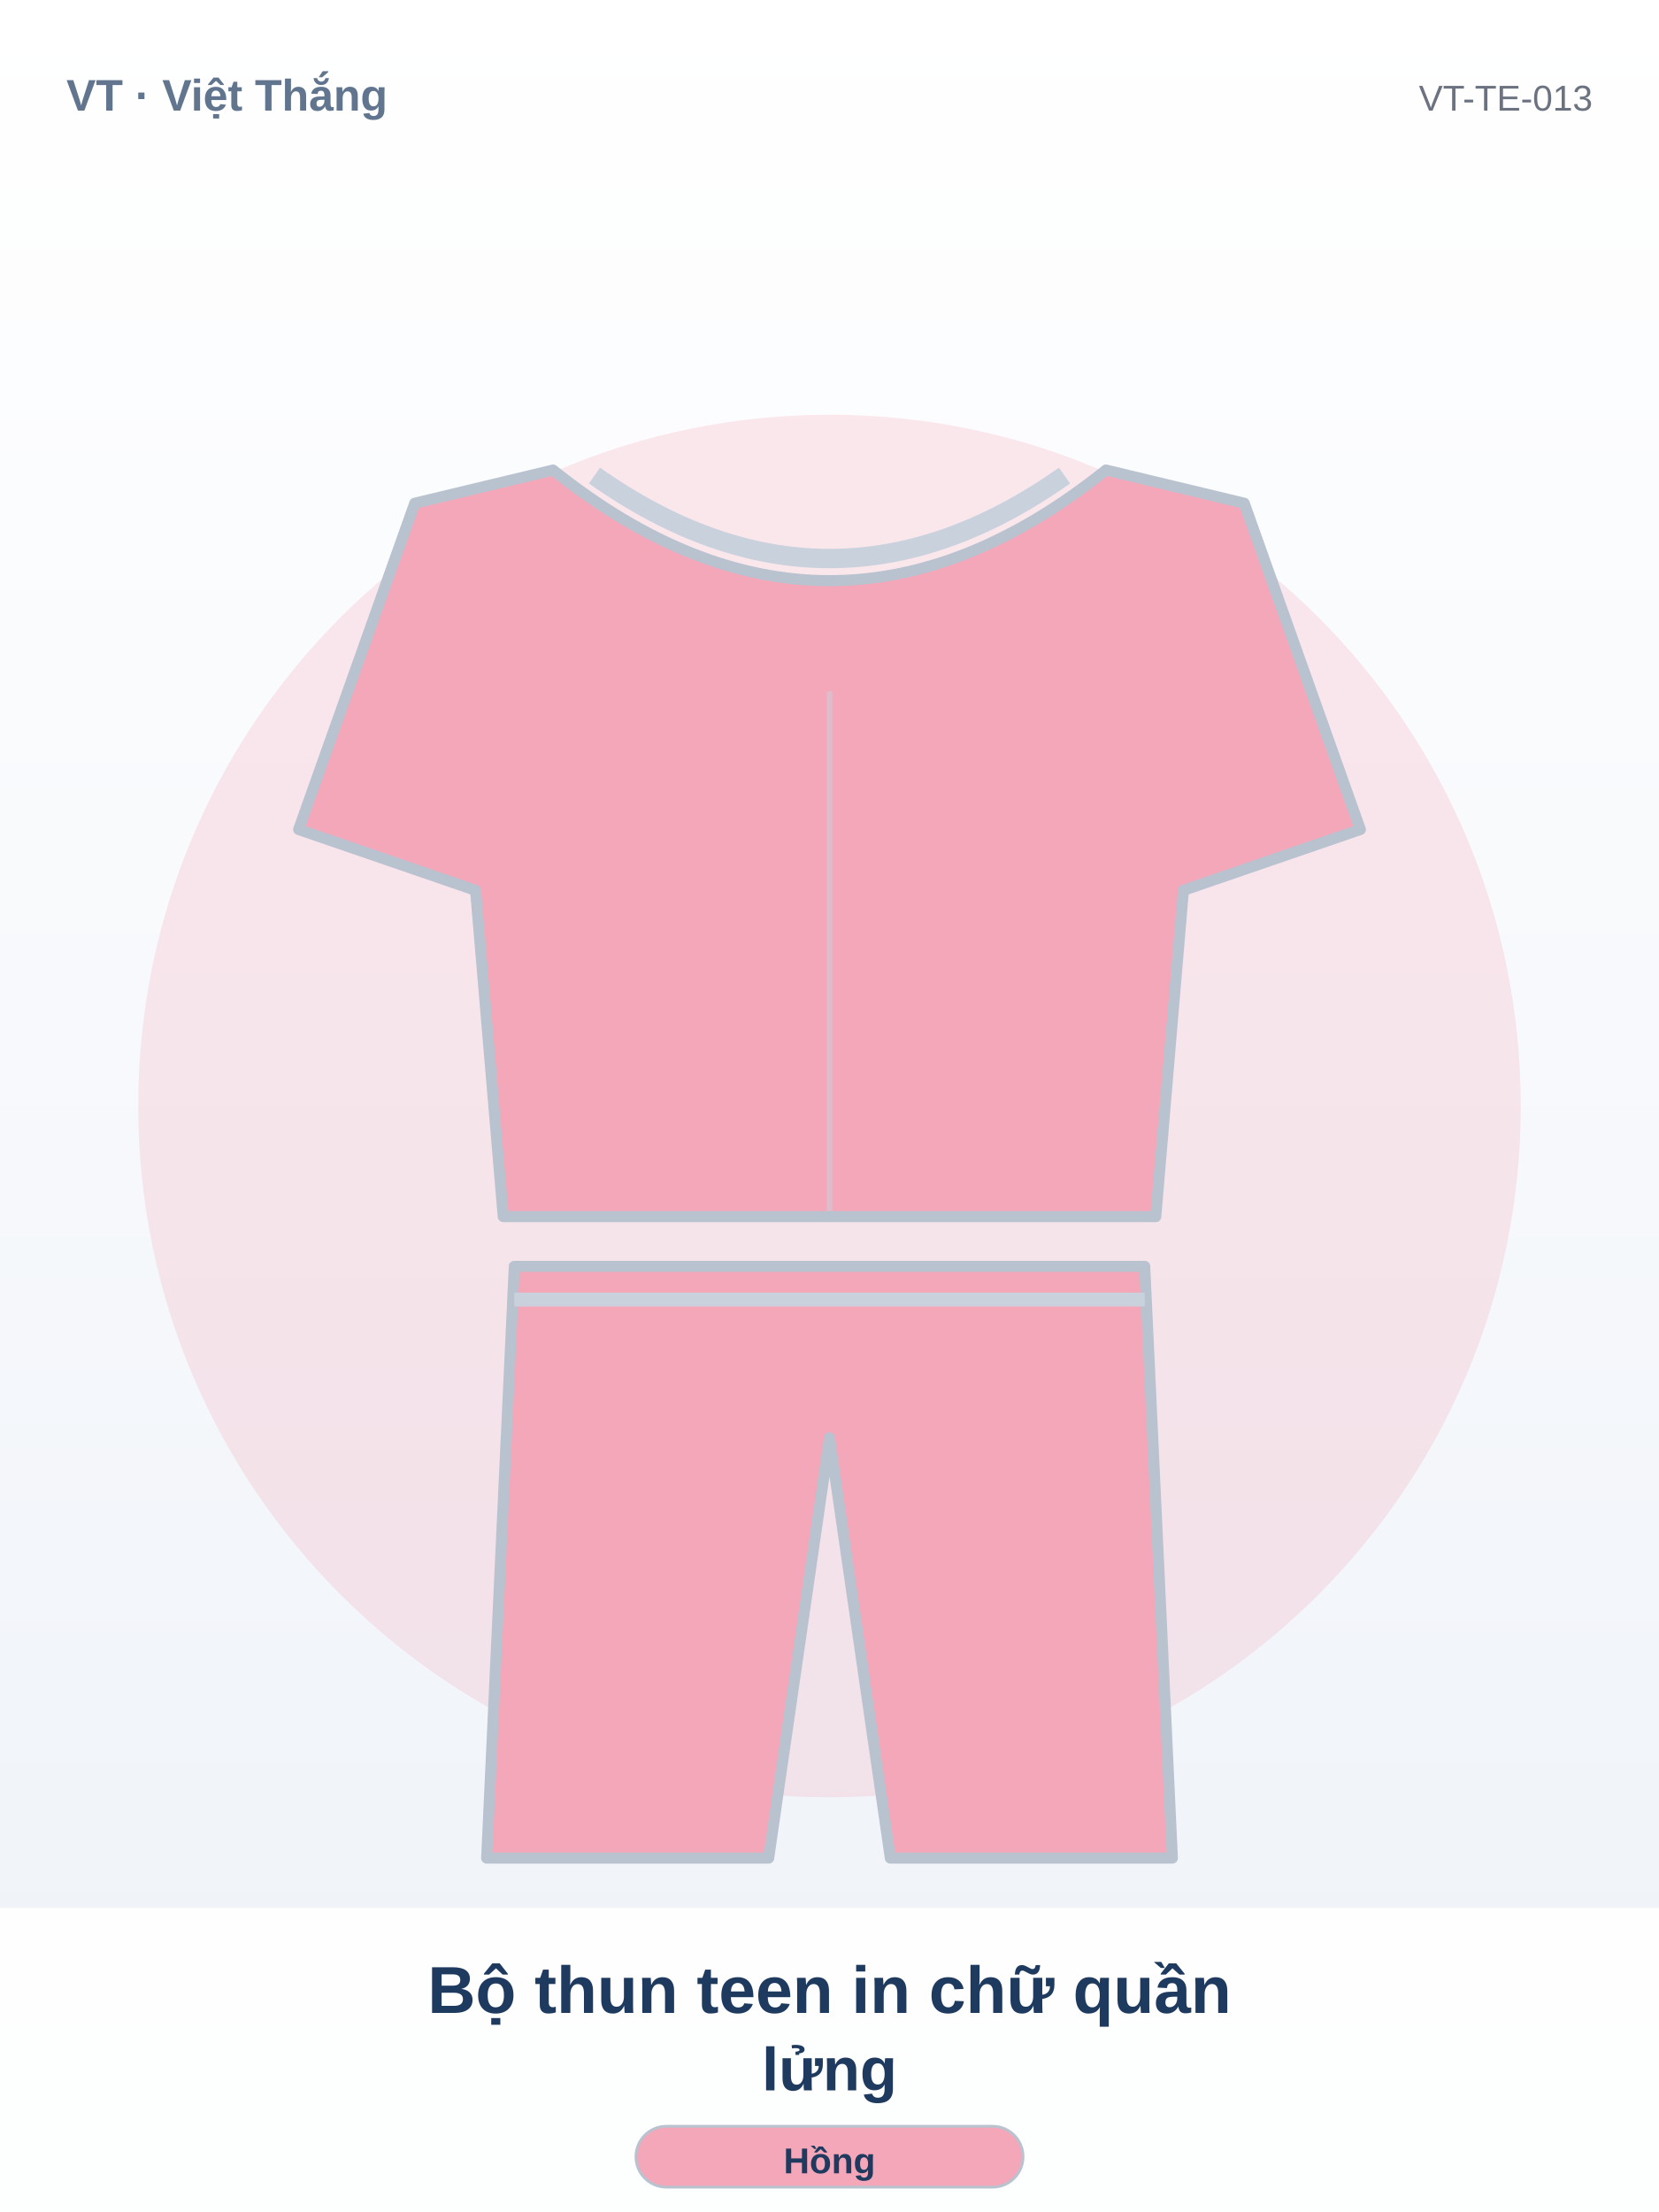
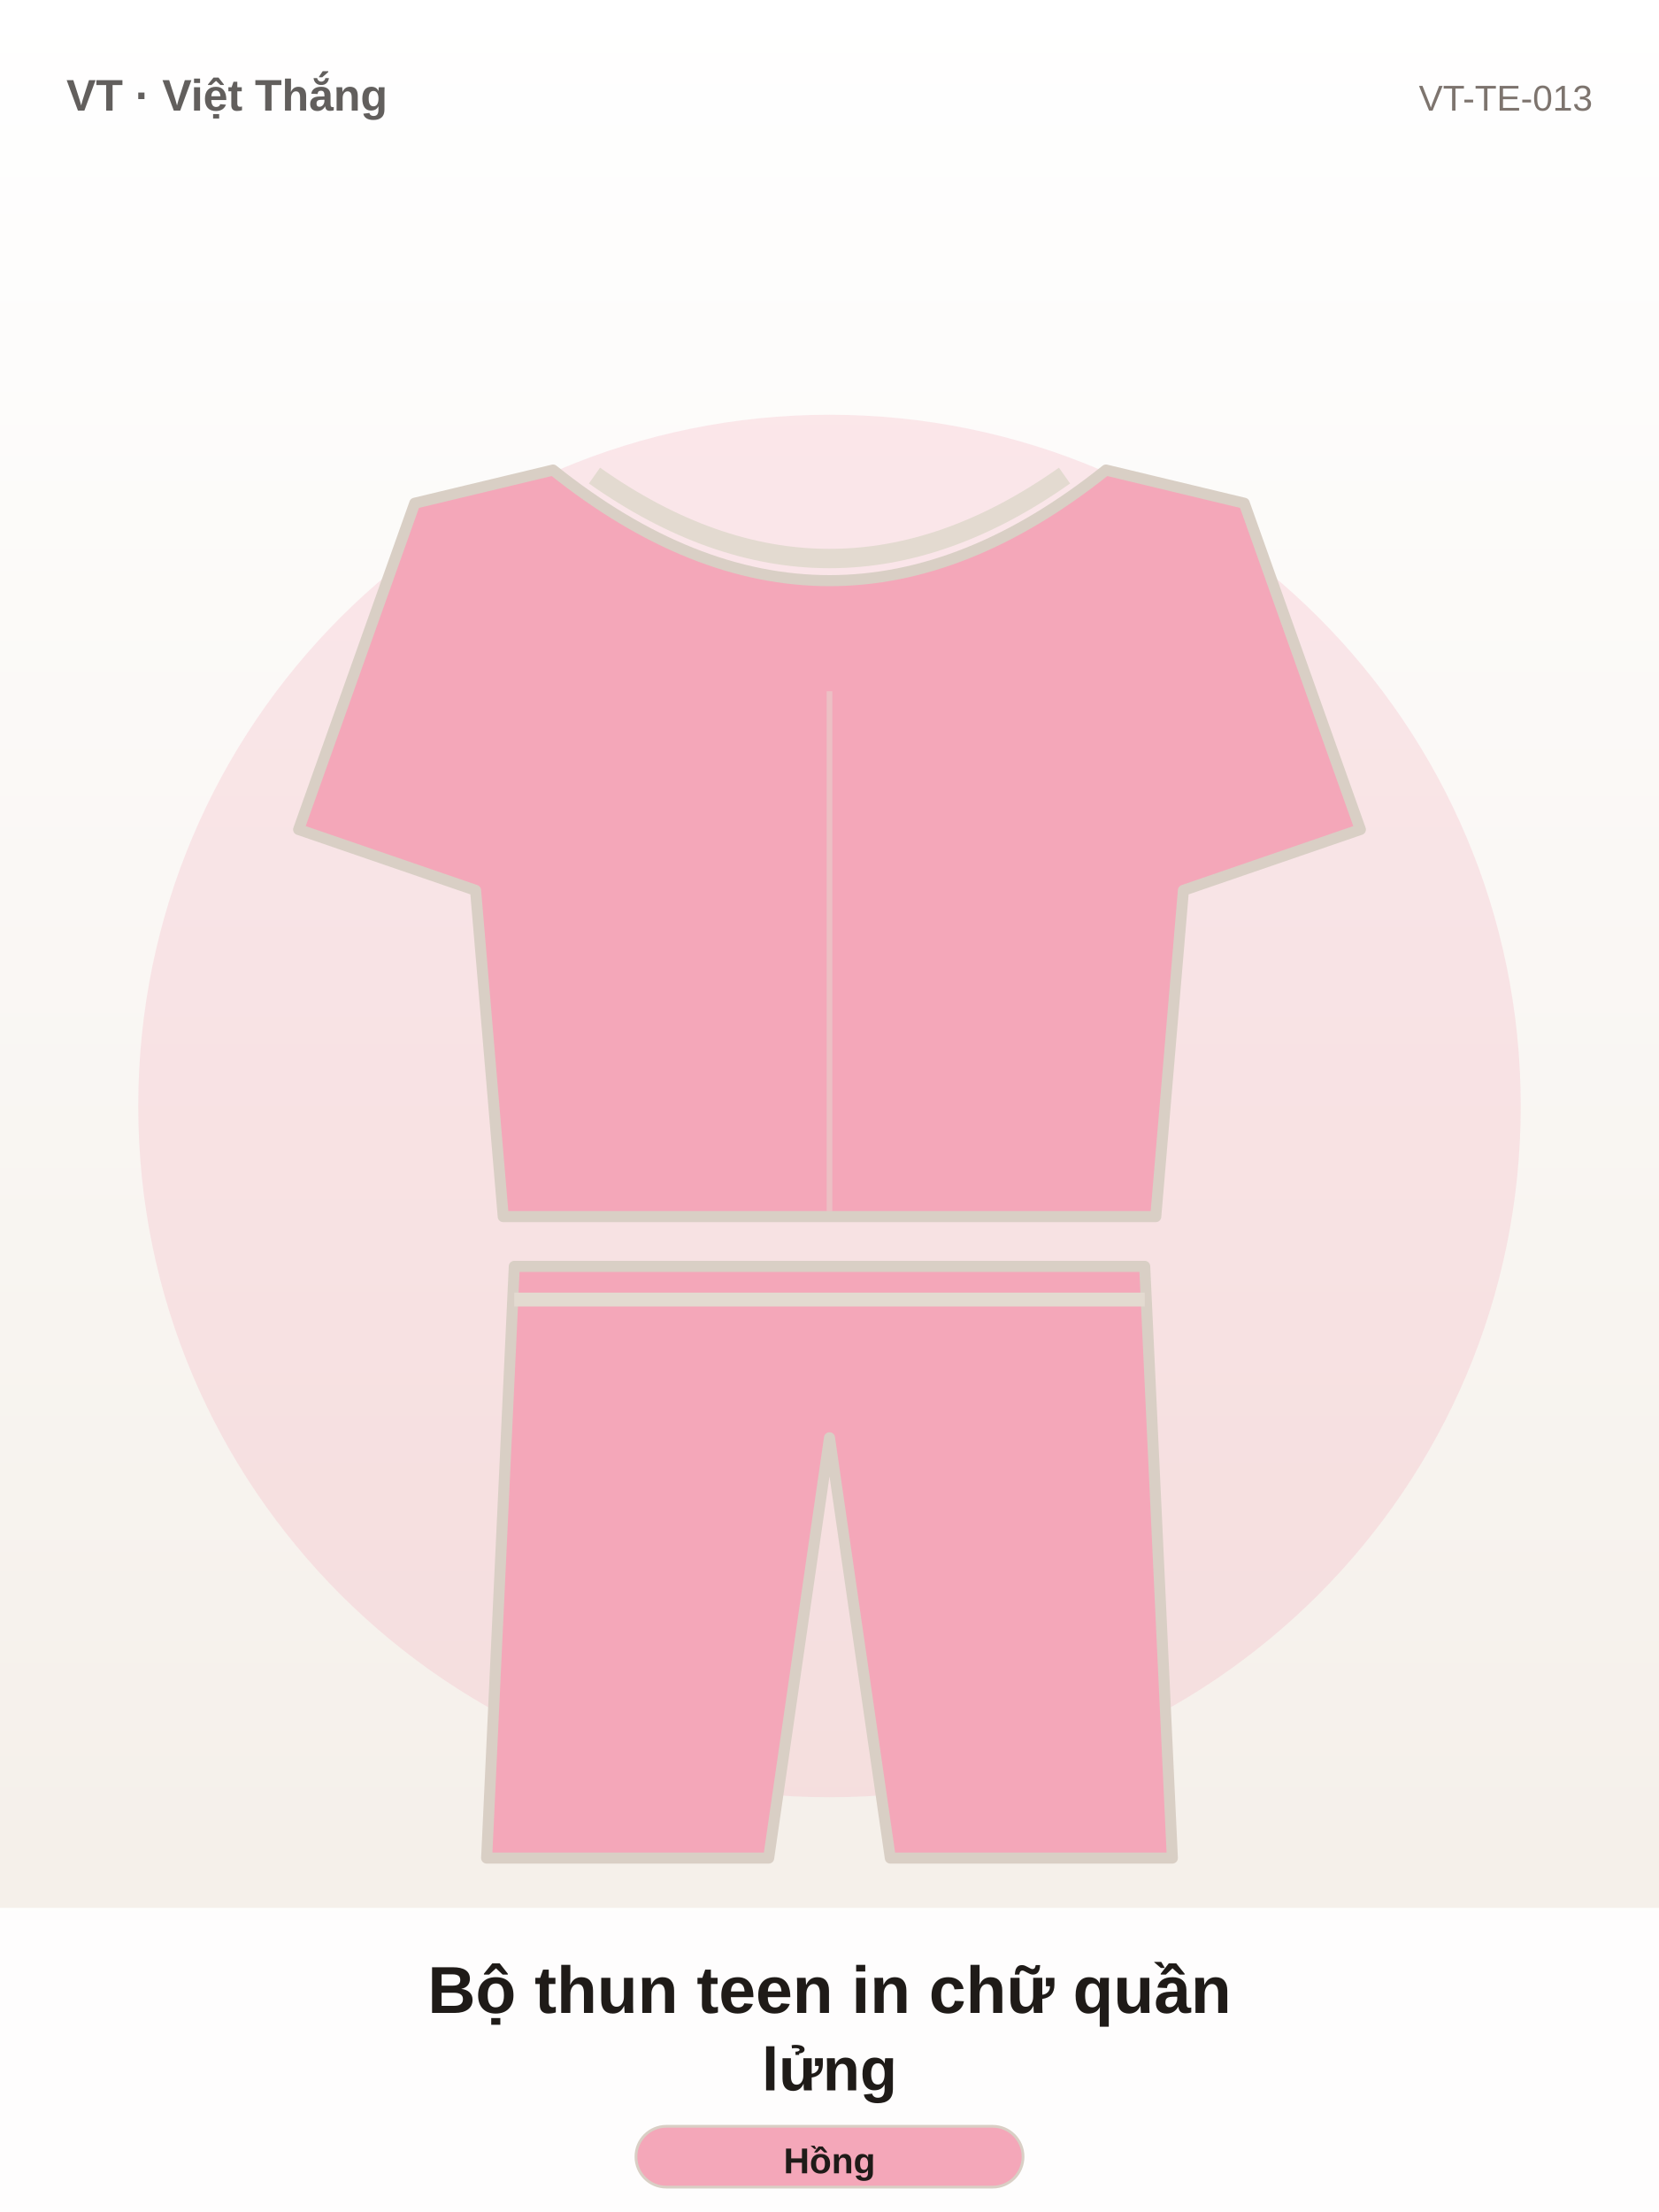
<svg xmlns="http://www.w3.org/2000/svg" width="600" height="800" viewBox="0 0 600 800">
  <defs>
    <linearGradient id="bg" x1="0" y1="0" x2="0" y2="1">
      <stop offset="0" stop-color="#FFFFFF" />
-       <stop offset="1" stop-color="#EEF2F8" />
+       <stop offset="1" stop-color="#F3EDE6" />
    </linearGradient>
  </defs>
  <rect width="600" height="800" fill="url(#bg)" />
  <circle cx="300" cy="400" r="250" fill="#F4A7B9" opacity="0.25" />
  <g transform="translate(300,460) scale(1) translate(-300,-460)">
-     <path d="M200,170 L150,182 L108,300 L172,322 L182,440 L418,440 L428,322 L492,300 L450,182 L400,170 Q300,250 200,170 Z" fill="#F4A7B9" stroke="#B9C2CF" stroke-width="4" stroke-linejoin="round" />
-     <path d="M215,172 Q300,232 385,172" fill="none" stroke="#C9D1DC" stroke-width="7" />
-     <path d="M300,250 L300,438" stroke="#C9D1DC" stroke-width="2" opacity="0.5" />
+     <path d="M200,170 L150,182 L108,300 L172,322 L182,440 L418,440 L428,322 L492,300 L450,182 L400,170 Q300,250 200,170 Z" fill="#F4A7B9" stroke="#D9CFC5" stroke-width="4" stroke-linejoin="round" />
+     <path d="M215,172 Q300,232 385,172" fill="none" stroke="#E3DAD0" stroke-width="7" />
+     <path d="M300,250 L300,438" stroke="#E3DAD0" stroke-width="2" opacity="0.5" />
    <g transform="translate(0,0)">
-       <path d="M186,458 L414,458 L424,672 L322,672 L300,520 L278,672 L176,672 Z" fill="#F4A7B9" stroke="#B9C2CF" stroke-width="4" stroke-linejoin="round" />
-       <path d="M186,470 L414,470" stroke="#C9D1DC" stroke-width="5" />
+       <path d="M186,458 L414,458 L424,672 L322,672 L300,520 L278,672 L176,672 Z" fill="#F4A7B9" stroke="#D9CFC5" stroke-width="4" stroke-linejoin="round" />
+       <path d="M186,470 L414,470" stroke="#E3DAD0" stroke-width="5" />
    </g>
  </g>
  <rect x="0" y="690" width="600" height="110" fill="#FFFFFF" opacity="0.9" />
-   <text x="300" y="728" text-anchor="middle" font-family="Segoe UI, Arial, sans-serif" font-size="24" font-weight="700" fill="#1F3A5F">Bộ thun teen in chữ quần</text>
-   <text x="300" y="756" text-anchor="middle" font-family="Segoe UI, Arial, sans-serif" font-size="22" font-weight="600" fill="#1F3A5F">lửng</text>
+   <text x="300" y="728" text-anchor="middle" font-family="Segoe UI, Arial, sans-serif" font-size="24" font-weight="700" fill="#1F1B18">Bộ thun teen in chữ quần</text>
+   <text x="300" y="756" text-anchor="middle" font-family="Segoe UI, Arial, sans-serif" font-size="22" font-weight="600" fill="#1F1B18">lửng</text>
  <g transform="translate(300,782)">
-     <rect x="-70" y="-13" width="140" height="22" rx="11" fill="#F4A7B9" stroke="#B9C2CF" stroke-width="1" />
-     <text y="4" text-anchor="middle" font-family="Segoe UI, Arial, sans-serif" font-size="13" font-weight="600" fill="#1F3A5F">Hồng</text>
+     <rect x="-70" y="-13" width="140" height="22" rx="11" fill="#F4A7B9" stroke="#D9CFC5" stroke-width="1" />
+     <text y="4" text-anchor="middle" font-family="Segoe UI, Arial, sans-serif" font-size="13" font-weight="600" fill="#1F1B18">Hồng</text>
  </g>
-   <text x="24" y="40" font-family="Segoe UI, Arial, sans-serif" font-size="16" font-weight="800" fill="#1F3A5F" opacity="0.7">VT · Việt Thắng</text>
-   <text x="576" y="40" text-anchor="end" font-family="Segoe UI, Arial, sans-serif" font-size="13" fill="#6b7280">VT-TE-013</text>
+   <text x="24" y="40" font-family="Segoe UI, Arial, sans-serif" font-size="16" font-weight="800" fill="#1F1B18" opacity="0.7">VT · Việt Thắng</text>
+   <text x="576" y="40" text-anchor="end" font-family="Segoe UI, Arial, sans-serif" font-size="13" fill="#7D746E">VT-TE-013</text>
</svg>
